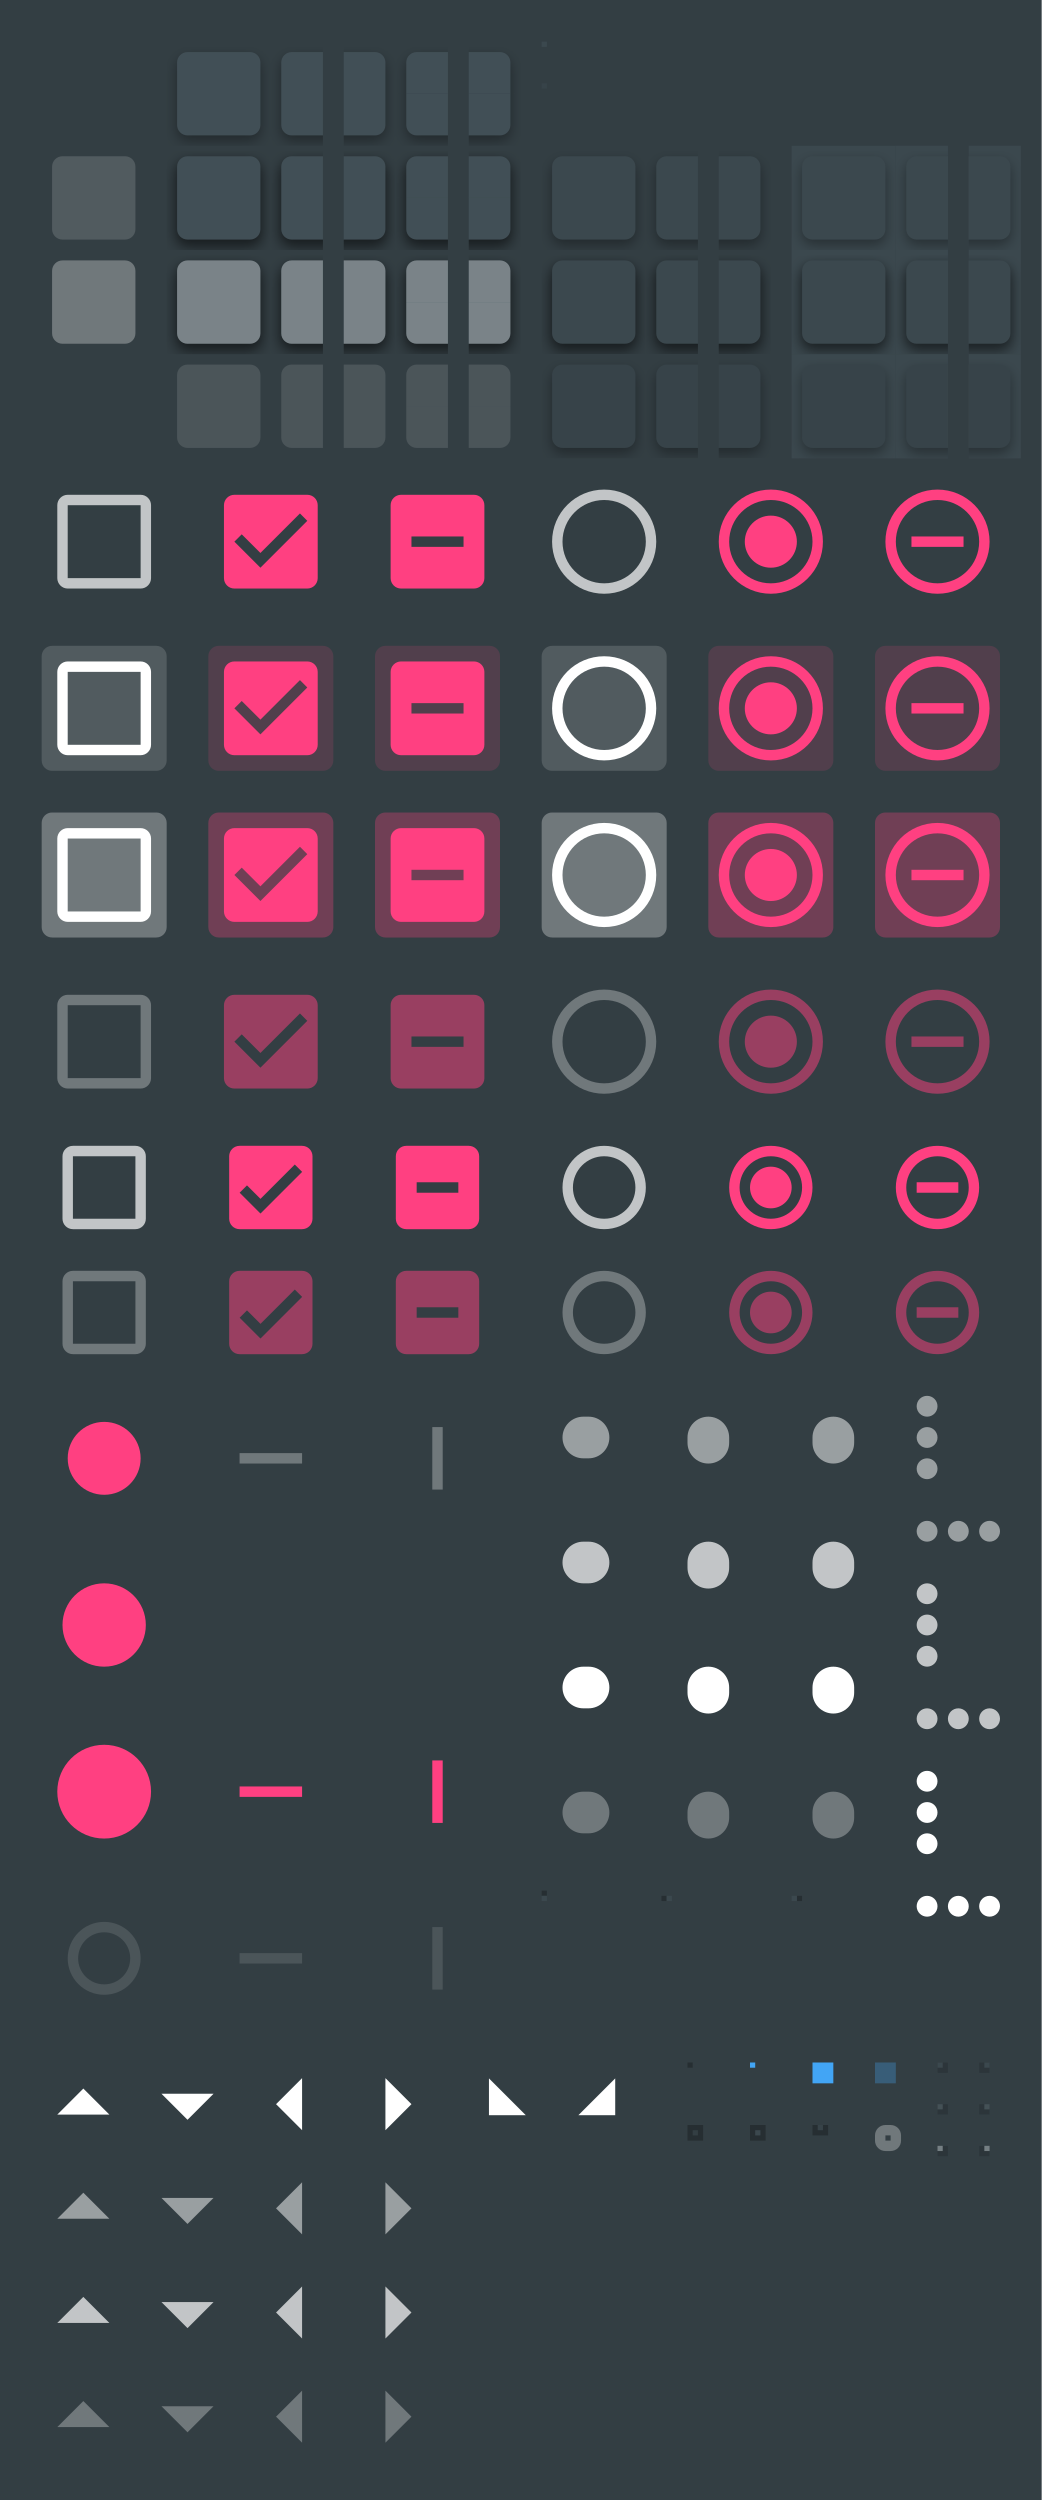
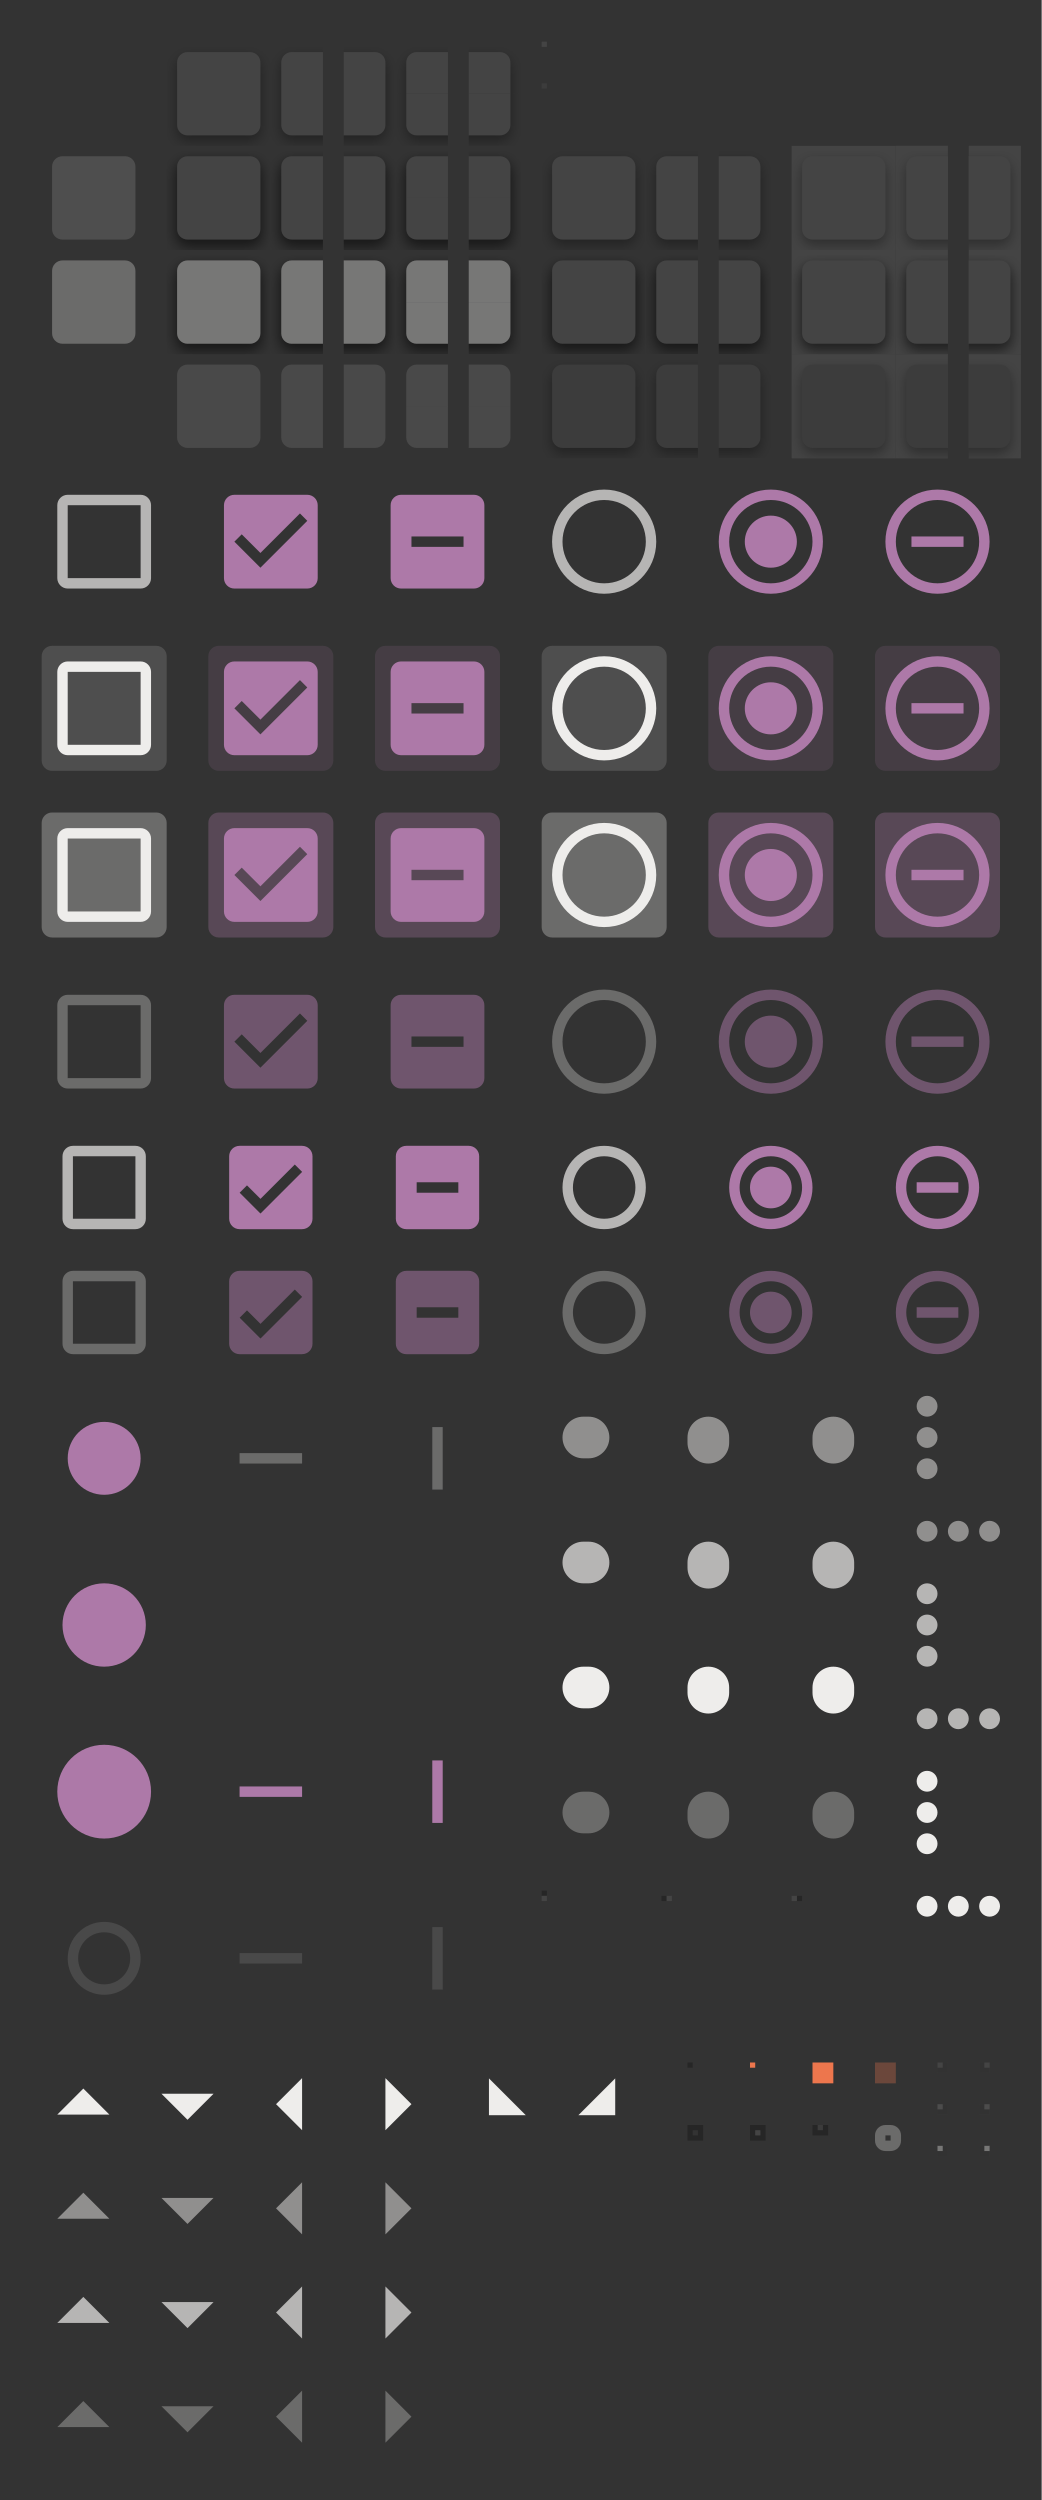
<svg xmlns="http://www.w3.org/2000/svg" xmlns:xlink="http://www.w3.org/1999/xlink" width="200" height="480" viewBox="0 0 200 480">
  <rect width="200" height="480" fill="url(#color-bg)" />
  <defs>
    <linearGradient id="color-fg">
-       <stop stop-color="#FFFFFF" />
+       <stop stop-color="#EEEDEB" />
    </linearGradient>
    <linearGradient id="color-fg-disabled">
-       <stop stop-color="#FFFFFF" stop-opacity="0.5" />
+       <stop stop-color="#EEEDEB" stop-opacity="0.5" />
    </linearGradient>
    <linearGradient id="color-fg-secondary">
-       <stop stop-color="#FFFFFF" stop-opacity="0.7" />
+       <stop stop-color="#EEEDEB" stop-opacity="0.7" />
    </linearGradient>
    <linearGradient id="color-fg-secondary-disabled">
-       <stop stop-color="#FFFFFF" stop-opacity="0.3" />
+       <stop stop-color="#EEEDEB" stop-opacity="0.3" />
    </linearGradient>
    <linearGradient id="color-divider">
-       <stop stop-color="#FFFFFF" stop-opacity="0.12" />
+       <stop stop-color="#EEEDEB" stop-opacity="0.12" />
    </linearGradient>
    <linearGradient id="color-primary">
-       <stop stop-color="#42A5F5" />
+       <stop stop-color="#ED764D" />
    </linearGradient>
    <linearGradient id="color-accent">
-       <stop stop-color="#FF4081" />
+       <stop stop-color="#AD79A8" />
    </linearGradient>
    <linearGradient id="color-accent-insensitive">
-       <stop stop-color="#FF4081" stop-opacity="0.5" />
+       <stop stop-color="#AD79A8" stop-opacity="0.5" />
    </linearGradient>
    <linearGradient id="color-bg">
-       <stop stop-color="#333e43" />
+       <stop stop-color="#333333" />
    </linearGradient>
    <linearGradient id="color-bg-lighter">
-       <stop stop-color="#414f56" />
+       <stop stop-color="#444444" />
    </linearGradient>
    <linearGradient id="color-base">
-       <stop stop-color="#3b484e" />
+       <stop stop-color="#444444" />
    </linearGradient>
    <linearGradient id="color-base-alt">
-       <stop stop-color="#374349" />
+       <stop stop-color="#3c3c3c" />
    </linearGradient>
    <linearGradient id="color-border">
      <stop stop-color="#000000" stop-opacity="0.26" />
    </linearGradient>
    <filter id="1" color-interpolation-filters="sRGB" x="0" y="0" width="1" height="1">
      <feFlood flood-color="#000000" flood-opacity="0.12" result="flood" />
      <feComposite operator="in" in="flood" in2="SourceGraphic" result="composite1" />
      <feGaussianBlur stdDeviation="1.5" in="composite1" result="blur" />
      <feOffset dx="0" dy="1" result="offset" />
      <feComposite in="SourceGraphic" in2="offset" result="fbSourceGraphic" />
      <feFlood flood-color="#000000" flood-opacity="0.24" result="flood" />
      <feComposite operator="in" in="flood" in2="fbSourceGraphic" result="composite1" />
      <feGaussianBlur stdDeviation="1" in="composite1" result="blur" />
      <feOffset dx="0" dy="1" result="offset" />
      <feComposite in="fbSourceGraphic" in2="offset" result="composite2" />
    </filter>
    <rect id="1x1" width="1" height="1" />
    <rect id="2x2" width="2" height="2" />
    <rect id="4x4" width="4" height="4" />
    <rect id="16x16" width="16" height="16" opacity="0" />
    <rect id="17x17" width="17" height="17" opacity="0" />
    <rect id="24x24" width="24" height="24" opacity="0" />
    <clipPath id="left">
      <rect width="10" height="20" />
    </clipPath>
    <clipPath id="right">
      <rect width="10" height="20" x="10" />
    </clipPath>
    <clipPath id="left-top">
      <rect width="10" height="10" />
    </clipPath>
    <clipPath id="left-bottom">
      <rect width="10" height="10" y="10" />
    </clipPath>
    <clipPath id="right-top">
      <rect width="10" height="10" x="10" />
    </clipPath>
    <clipPath id="right-bottom">
      <rect width="10" height="10" x="10" y="10" />
    </clipPath>
    <g id="base-box">
      <rect width="20" height="20" opacity="0" />
      <rect x="2" y="2" width="16" height="16" rx="2" ry="2" />
    </g>
    <use xlink:href="#base-box" id="base-flat-button" fill="url(#color-fg)" opacity="0" />
    <use xlink:href="#base-box" id="base-flat-button-hover" fill="url(#color-fg)" opacity="0.15" />
    <use xlink:href="#base-box" id="base-flat-button-active" fill="url(#color-fg)" opacity="0.3" />
    <use xlink:href="#base-box" id="base-flat-button-insensitive" fill="url(#color-fg)" opacity="0" />
    <use xlink:href="#base-box" id="base-button" fill="url(#color-bg-lighter)" filter="url(#1)" />
    <use xlink:href="#base-button" id="base-button-hover" filter="url(#1)" />
    <g id="base-button-active">
      <use xlink:href="#base-button-hover" />
      <use xlink:href="#base-flat-button-active" />
    </g>
    <use xlink:href="#base-box" id="base-button-insensitive" fill="url(#color-divider)" />
    <use xlink:href="#1x1" id="base-entry-background" fill="url(#color-base)" />
    <use xlink:href="#1x1" id="base-entry-background-insensitive" fill="url(#color-base-alt)" />
    <use xlink:href="#base-box" id="base-entry-box" fill="url(#color-base)" filter="url(#1)" />
    <use xlink:href="#base-entry-box" id="base-entry-box-active" filter="url(#1)" />
    <use xlink:href="#base-box" id="base-entry-box-insensitive" fill="url(#color-base-alt)" filter="url(#1)" />
    <rect id="background-fill" width="20" height="20" />
    <g id="base-entry">
      <use xlink:href="#background-fill" />
      <use xlink:href="#base-entry-box" />
    </g>
    <g id="base-entry-active">
      <use xlink:href="#background-fill" />
      <use xlink:href="#base-entry-box-active" />
    </g>
    <g id="base-entry-insensitive">
      <use xlink:href="#background-fill" />
      <use xlink:href="#base-entry-box-insensitive" />
    </g>
    <use clip-path="url(#left)" xlink:href="#base-button" id="base-combo-rtl-button" />
    <use clip-path="url(#left)" xlink:href="#base-button-hover" id="base-combo-rtl-button-hover" />
    <use clip-path="url(#left)" xlink:href="#base-button-active" id="base-combo-rtl-button-active" />
    <use clip-path="url(#left)" xlink:href="#base-button-insensitive" id="base-combo-rtl-button-insensitive" />
    <use clip-path="url(#right)" xlink:href="#base-button" id="base-combo-ltr-button" />
    <use clip-path="url(#right)" xlink:href="#base-button-hover" id="base-combo-ltr-button-hover" />
    <use clip-path="url(#right)" xlink:href="#base-button-active" id="base-combo-ltr-button-active" />
    <use clip-path="url(#right)" xlink:href="#base-button-insensitive" id="base-combo-ltr-button-insensitive" />
    <use clip-path="url(#left-top)" xlink:href="#base-button" id="base-spin-rtl-up" />
    <use clip-path="url(#left-top)" xlink:href="#base-button-hover" id="base-spin-rtl-up-hover" />
    <use clip-path="url(#left-top)" xlink:href="#base-button-active" id="base-spin-rtl-up-active" />
    <use clip-path="url(#left-top)" xlink:href="#base-button-insensitive" id="base-spin-rtl-up-insensitive" />
    <use clip-path="url(#left-bottom)" xlink:href="#base-button" id="base-spin-rtl-down" />
    <use clip-path="url(#left-bottom)" xlink:href="#base-button-hover" id="base-spin-rtl-down-hover" />
    <use clip-path="url(#left-bottom)" xlink:href="#base-button-active" id="base-spin-rtl-down-active" />
    <use clip-path="url(#left-bottom)" xlink:href="#base-button-insensitive" id="base-spin-rtl-down-insensitive" />
    <use clip-path="url(#right-top)" xlink:href="#base-button" id="base-spin-ltr-up" />
    <use clip-path="url(#right-top)" xlink:href="#base-button-hover" id="base-spin-ltr-up-hover" />
    <use clip-path="url(#right-top)" xlink:href="#base-button-active" id="base-spin-ltr-up-active" />
    <use clip-path="url(#right-top)" xlink:href="#base-button-insensitive" id="base-spin-ltr-up-insensitive" />
    <use clip-path="url(#right-bottom)" xlink:href="#base-button" id="base-spin-ltr-down" />
    <use clip-path="url(#right-bottom)" xlink:href="#base-button-hover" id="base-spin-ltr-down-hover" />
    <use clip-path="url(#right-bottom)" xlink:href="#base-button-active" id="base-spin-ltr-down-active" />
    <use clip-path="url(#right-bottom)" xlink:href="#base-button-insensitive" id="base-spin-ltr-down-insensitive" />
    <use clip-path="url(#left)" xlink:href="#base-entry" id="base-combo-ltr-entry" />
    <use clip-path="url(#left)" xlink:href="#base-entry-active" id="base-combo-ltr-entry-active" />
    <use clip-path="url(#left)" xlink:href="#base-entry-insensitive" id="base-combo-ltr-entry-insensitive" />
    <use clip-path="url(#right)" xlink:href="#base-entry" id="base-combo-rtl-entry" />
    <use clip-path="url(#right)" xlink:href="#base-entry-active" id="base-combo-rtl-entry-active" />
    <use clip-path="url(#right)" xlink:href="#base-entry-insensitive" id="base-combo-rtl-entry-insensitive" />
    <path id="checkbox-unchecked-path" d="M19 5v14H5V5h14m0-2H5c-1.1 0-2 .9-2 2v14c0 1.1.9 2 2 2h14c1.1 0 2-.9 2-2V5c0-1.1-.9-2-2-2z" />
    <path id="checkbox-checked-path" d="M19 3H5c-1.11 0-2 .9-2 2v14c0 1.1.89 2 2 2h14c1.11 0 2-.9 2-2V5c0-1.1-.89-2-2-2zm-9 14l-5-5 1.41-1.41L10 14.17l7.59-7.59L19 8l-9 9z" />
    <path id="checkbox-mixed-path" d="M19 3H5c-1.1 0-2 .9-2 2v14c0 1.1.9 2 2 2h14c1.1 0 2-.9 2-2V5c0-1.1-.9-2-2-2zm-2 10H7v-2h10v2z" />
    <path id="radio-unchecked-path" d="M12 2C6.48 2 2 6.48 2 12s4.48 10 10 10 10-4.48 10-10S17.52 2 12 2zm0 18c-4.42 0-8-3.58-8-8s3.58-8 8-8 8 3.58 8 8-3.58 8-8 8z" />
    <path id="radio-checked-path" d="M12 7c-2.76 0-5 2.24-5 5s2.24 5 5 5 5-2.24 5-5-2.24-5-5-5zm0-5C6.48 2 2 6.48 2 12s4.48 10 10 10 10-4.48 10-10S17.52 2 12 2zm0 18c-4.42 0-8-3.58-8-8s3.58-8 8-8 8 3.58 8 8-3.58 8-8 8z" />
    <path id="radio-mixed-path" d="m12 2c-5.52 0-10 4.48-10 10s4.48 10 10 10 10-4.48 10-10-4.48-10-10-10zm0 2c4.42 0 8 3.58 8 8s-3.58 8-8 8-8-3.58-8-8 3.58-8 8-8zm-5 7v2h10v-2h-10z" />
    <path id="menu-checkbox-unchecked-path" d="m2 0a2 2 0 0 0 -2 2v12a2 2 0 0 0 2 2h12a2 2 0 0 0 2 -2v-12a2 2 0 0 0 -2 -2h-12zm0 2h12v12h-12v-12z" />
    <path id="menu-checkbox-checked-path" d="m2 0a2 2 0 0 0 -2 2v12a2 2 0 0 0 2 2h12a2 2 0 0 0 2 -2v-12a2 2 0 0 0 -2 -2h-12zm10.6 3.59l1.41 1.41-8 8-4-4 1.41-1.41 2.59 2.59 6.59-6.59z" />
    <path id="menu-checkbox-mixed-path" d="m2 0a2 2 0 0 0 -2 2v12a2 2 0 0 0 2 2h12a2 2 0 0 0 2 -2v-12a2 2 0 0 0 -2 -2h-12zm2 7h8v2h-8v-2z" />
    <path id="menu-radio-unchecked-path" d="m8 0a8 8 0 0 0 -8 8 8 8 0 0 0 8 8 8 8 0 0 0 8 -8 8 8 0 0 0 -8 -8zm0 2a6 6 0 0 1 6 6 6 6 0 0 1 -6 6 6 6 0 0 1 -6 -6 6 6 0 0 1 6 -6z" />
    <path id="menu-radio-checked-path" d="m8 0a8 8 0 0 0 -8 8 8 8 0 0 0 8 8 8 8 0 0 0 8 -8 8 8 0 0 0 -8 -8zm0 2a6 6 0 0 1 6 6 6 6 0 0 1 -6 6 6 6 0 0 1 -6 -6 6 6 0 0 1 6 -6zm0 2a4 4 0 0 0 -4 4 4 4 0 0 0 4 4 4 4 0 0 0 4 -4 4 4 0 0 0 -4 -4z" />
    <path id="menu-radio-mixed-path" d="m8 0a8 8 0 0 0 -8 8 8 8 0 0 0 8 8 8 8 0 0 0 8 -8 8 8 0 0 0 -8 -8zm0 2a6 6 0 0 1 6 6 6 6 0 0 1 -6 6 6 6 0 0 1 -6 -6 6 6 0 0 1 6 -6zm-4 5v2h8v-2h-8z" />
    <rect id="button-fill" width="24" height="24" rx="2" ry="2" />
    <g id="base-checkbox-unchecked">
      <use xlink:href="#button-fill" opacity="0" />
      <use xlink:href="#checkbox-unchecked-path" />
    </g>
    <g id="base-checkbox-unchecked-hover">
      <use xlink:href="#button-fill" opacity="0.15" />
      <use xlink:href="#checkbox-unchecked-path" />
    </g>
    <g id="base-checkbox-unchecked-active">
      <use xlink:href="#button-fill" opacity="0.3" />
      <use xlink:href="#checkbox-unchecked-path" />
    </g>
    <g id="base-checkbox-checked">
      <use xlink:href="#button-fill" opacity="0" />
      <use xlink:href="#checkbox-checked-path" />
    </g>
    <g id="base-checkbox-checked-hover">
      <use xlink:href="#button-fill" opacity="0.15" />
      <use xlink:href="#checkbox-checked-path" />
    </g>
    <g id="base-checkbox-checked-active">
      <use xlink:href="#button-fill" opacity="0.3" />
      <use xlink:href="#checkbox-checked-path" />
    </g>
    <g id="base-checkbox-mixed">
      <use xlink:href="#button-fill" opacity="0" />
      <use xlink:href="#checkbox-mixed-path" />
    </g>
    <g id="base-checkbox-mixed-hover">
      <use xlink:href="#button-fill" opacity="0.15" />
      <use xlink:href="#checkbox-mixed-path" />
    </g>
    <g id="base-checkbox-mixed-active">
      <use xlink:href="#button-fill" opacity="0.3" />
      <use xlink:href="#checkbox-mixed-path" />
    </g>
    <g id="base-radio-unchecked">
      <use xlink:href="#button-fill" opacity="0" />
      <use xlink:href="#radio-unchecked-path" />
    </g>
    <g id="base-radio-unchecked-hover">
      <use xlink:href="#button-fill" opacity="0.15" />
      <use xlink:href="#radio-unchecked-path" />
    </g>
    <g id="base-radio-unchecked-active">
      <use xlink:href="#button-fill" opacity="0.3" />
      <use xlink:href="#radio-unchecked-path" />
    </g>
    <g id="base-radio-checked">
      <use xlink:href="#button-fill" opacity="0" />
      <use xlink:href="#radio-checked-path" />
    </g>
    <g id="base-radio-checked-hover">
      <use xlink:href="#button-fill" opacity="0.15" />
      <use xlink:href="#radio-checked-path" />
    </g>
    <g id="base-radio-checked-active">
      <use xlink:href="#button-fill" opacity="0.3" />
      <use xlink:href="#radio-checked-path" />
    </g>
    <g id="base-radio-mixed">
      <use xlink:href="#button-fill" opacity="0" />
      <use xlink:href="#radio-mixed-path" />
    </g>
    <g id="base-radio-mixed-hover">
      <use xlink:href="#button-fill" opacity="0.15" />
      <use xlink:href="#radio-mixed-path" />
    </g>
    <g id="base-radio-mixed-active">
      <use xlink:href="#button-fill" opacity="0.3" />
      <use xlink:href="#radio-mixed-path" />
    </g>
    <g id="base-menu-checkbox-unchecked">
      <use xlink:href="#16x16" />
      <use xlink:href="#menu-checkbox-unchecked-path" />
    </g>
    <g id="base-menu-checkbox-checked">
      <use xlink:href="#16x16" />
      <use xlink:href="#menu-checkbox-checked-path" />
    </g>
    <g id="base-menu-checkbox-mixed">
      <use xlink:href="#16x16" />
      <use xlink:href="#menu-checkbox-mixed-path" />
    </g>
    <g id="base-menu-radio-unchecked">
      <use xlink:href="#16x16" />
      <use xlink:href="#menu-radio-unchecked-path" />
    </g>
    <g id="base-menu-radio-checked">
      <use xlink:href="#16x16" />
      <use xlink:href="#menu-radio-checked-path" />
    </g>
    <g id="base-menu-radio-mixed">
      <use xlink:href="#16x16" />
      <use xlink:href="#menu-radio-mixed-path" />
    </g>
    <g id="base-scale-slider">
      <use xlink:href="#24x24" />
      <circle cx="12" cy="12" r="7" fill="url(#color-accent)" />
    </g>
    <g id="base-scale-slider-hover">
      <use xlink:href="#24x24" />
      <circle cx="12" cy="12" r="8" fill="url(#color-accent)" />
    </g>
    <g id="base-scale-slider-active">
      <use xlink:href="#24x24" />
      <circle cx="12" cy="12" r="9" fill="url(#color-accent)" />
    </g>
    <g id="base-scale-slider-insensitive">
      <use xlink:href="#24x24" />
      <circle cx="12" cy="12" r="7" fill="url(#color-bg)" />
      <circle cx="12" cy="12" r="6" fill="none" stroke="url(#color-divider)" stroke-width="2" />
    </g>
    <g id="base-scale-horz-trough">
      <use xlink:href="#24x24" />
      <rect width="12" height="2" x="6" y="11" />
    </g>
    <g id="base-scale-vert-trough">
      <use xlink:href="#24x24" />
      <rect width="2" height="12" x="11" y="6" />
    </g>
    <g id="base-scrollbar-horz-slider">
      <use xlink:href="#17x17" y="-1" />
      <rect width="9" height="8" x="4" y="4" ry="4" />
    </g>
    <g id="base-scrollbar-horz-trough">
      <use xlink:href="#base-border" y="-1" />
      <use xlink:href="#base-entry-background" />
    </g>
    <use xlink:href="#base-scrollbar-horz-slider" id="base-scrollbar-vert-ltr-slider" transform="rotate(-90 8.5 8.5)" />
    <use xlink:href="#base-scrollbar-horz-trough" id="base-scrollbar-vert-ltr-trough" transform="rotate(-90 0.5 0.5)" />
    <use xlink:href="#base-scrollbar-horz-slider" id="base-scrollbar-vert-rtl-slider" transform="rotate(90 8 8)" />
    <use xlink:href="#base-scrollbar-horz-trough" id="base-scrollbar-vert-rtl-trough" transform="rotate(90 0.5 0.5)" />
    <g id="base-handle-horz">
      <circle cx="2" cy="2" r="2" />
      <circle cx="8" cy="2" r="2" />
      <circle cx="14" cy="2" r="2" />
    </g>
    <use xlink:href="#base-handle-horz" id="base-handle-vert" transform="rotate(90 2 2)" />
    <path id="pan-path" d="M 13,6 8,11 3,6 Z" />
    <g id="base-pan-down">
      <use xlink:href="#16x16" />
      <use xlink:href="#pan-path" />
    </g>
    <g id="base-pan-up">
      <use xlink:href="#16x16" />
      <use xlink:href="#pan-path" transform="rotate(180 8 8)" />
    </g>
    <g id="base-pan-left">
      <use xlink:href="#16x16" />
      <use xlink:href="#pan-path" transform="rotate(90 8 8)" />
    </g>
    <g id="base-pan-right">
      <use xlink:href="#16x16" />
      <use xlink:href="#pan-path" transform="rotate(-90 8 8)" />
    </g>
    <g id="base-pan-left-semi">
      <use xlink:href="#16x16" />
      <use xlink:href="#pan-path" transform="rotate(45 8 8)" />
    </g>
    <g id="base-pan-right-semi">
      <use xlink:href="#16x16" />
      <use xlink:href="#pan-path" transform="rotate(-45 8 8)" />
    </g>
    <use xlink:href="#1x1" id="base-border" fill="url(#color-border)" />
    <use xlink:href="#1x1" id="base-tab" fill="url(#color-primary)" />
    <use xlink:href="#4x4" id="base-progressbar-progress" fill="url(#color-primary)" />
    <g id="base-progressbar-trough">
      <use xlink:href="#4x4" fill="url(#color-bg)" />
      <use xlink:href="#base-progressbar-progress" opacity="0.3" />
    </g>
    <rect id="base-frame" x="0.5" y="0.5" width="2" height="2" fill="none" stroke="url(#color-border)" stroke-width="1" />
    <g id="base-frame-notebook">
      <rect width="3" height="3" fill="url(#color-border)" />
      <use xlink:href="#1x1" x="1" y="1" fill="url(#color-base)" />
    </g>
    <g id="base-frame-inline">
      <rect width="3" height="2" fill="url(#color-border)" />
      <use xlink:href="#1x1" x="1" fill="url(#color-base-alt)" />
    </g>
    <rect id="base-focus" x="1" y="1" width="3" height="3" rx="1" ry="1" fill="none" stroke="url(#color-fg)" stroke-width="2" opacity="0.3" />
    <g id="base-treeview-ltr-button">
      <use xlink:href="#2x2" fill="url(#color-base)" />
      <use xlink:href="#2x2" fill="url(#color-border)" />
      <use xlink:href="#1x1" fill="url(#color-base)" />
    </g>
    <g id="base-treeview-ltr-button-hover">
      <use xlink:href="#base-treeview-ltr-button" />
      <use xlink:href="#1x1" fill="url(#color-fg)" opacity="0.05" />
    </g>
    <g id="base-treeview-ltr-button-active">
      <use xlink:href="#base-treeview-ltr-button" />
      <use xlink:href="#1x1" fill="url(#color-fg)" opacity="0.3" />
    </g>
    <use xlink:href="#base-treeview-ltr-button" id="base-treeview-rtl-button" transform="scale(-1 1)" />
    <use xlink:href="#base-treeview-ltr-button-hover" id="base-treeview-rtl-button-hover" transform="scale(-1 1)" />
    <use xlink:href="#base-treeview-ltr-button-active" id="base-treeview-rtl-button-active" transform="scale(-1 1)" />
  </defs>
  <use x="8" y="8" xlink:href="#base-flat-button" id="flat-button" />
  <use x="8" y="28" xlink:href="#base-flat-button-hover" id="flat-button-hover" />
  <use x="8" y="48" xlink:href="#base-flat-button-active" id="flat-button-active" />
  <use x="8" y="68" xlink:href="#base-flat-button-insensitive" id="flat-button-insensitive" />
  <use x="32" y="8" xlink:href="#base-button" id="button" />
  <use x="32" y="28" xlink:href="#base-button-hover" id="button-hover" />
  <use x="32" y="48" xlink:href="#base-button-active" id="button-active" />
  <use x="32" y="68" xlink:href="#base-button-insensitive" id="button-insensitive" />
  <use x="52" y="8" xlink:href="#base-combo-rtl-button" id="combo-rtl-button" />
  <use x="52" y="28" xlink:href="#base-combo-rtl-button-hover" id="combo-rtl-button-hover" />
  <use x="52" y="48" xlink:href="#base-combo-rtl-button-active" id="combo-rtl-button-active" />
  <use x="52" y="68" xlink:href="#base-combo-rtl-button-insensitive" id="combo-rtl-button-insensitive" />
  <use x="56" y="8" xlink:href="#base-combo-ltr-button" id="combo-ltr-button" />
  <use x="56" y="28" xlink:href="#base-combo-ltr-button-hover" id="combo-ltr-button-hover" />
  <use x="56" y="48" xlink:href="#base-combo-ltr-button-active" id="combo-ltr-button-active" />
  <use x="56" y="68" xlink:href="#base-combo-ltr-button-insensitive" id="combo-ltr-button-insensitive" />
  <use x="76" y="8" xlink:href="#base-spin-rtl-up" id="spin-rtl-up" />
  <use x="76" y="28" xlink:href="#base-spin-rtl-up-hover" id="spin-rtl-up-hover" />
  <use x="76" y="48" xlink:href="#base-spin-rtl-up-active" id="spin-rtl-up-active" />
  <use x="76" y="68" xlink:href="#base-spin-rtl-up-insensitive" id="spin-rtl-up-insensitive" />
  <use x="76" y="8" xlink:href="#base-spin-rtl-down" id="spin-rtl-down" />
  <use x="76" y="28" xlink:href="#base-spin-rtl-down-hover" id="spin-rtl-down-hover" />
  <use x="76" y="48" xlink:href="#base-spin-rtl-down-active" id="spin-rtl-down-active" />
  <use x="76" y="68" xlink:href="#base-spin-rtl-down-insensitive" id="spin-rtl-down-insensitive" />
  <use x="80" y="8" xlink:href="#base-spin-ltr-up" id="spin-ltr-up" />
  <use x="80" y="28" xlink:href="#base-spin-ltr-up-hover" id="spin-ltr-up-hover" />
  <use x="80" y="48" xlink:href="#base-spin-ltr-up-active" id="spin-ltr-up-active" />
  <use x="80" y="68" xlink:href="#base-spin-ltr-up-insensitive" id="spin-ltr-up-insensitive" />
  <use x="80" y="8" xlink:href="#base-spin-ltr-down" id="spin-ltr-down" />
  <use x="80" y="28" xlink:href="#base-spin-ltr-down-hover" id="spin-ltr-down-hover" />
  <use x="80" y="48" xlink:href="#base-spin-ltr-down-active" id="spin-ltr-down-active" />
  <use x="80" y="68" xlink:href="#base-spin-ltr-down-insensitive" id="spin-ltr-down-insensitive" />
  <use x="104" y="8" xlink:href="#base-entry-background" id="entry-background" />
  <use x="104" y="16" xlink:href="#base-entry-background-insensitive" id="entry-background-insensitive" />
  <use x="104" y="28" xlink:href="#base-entry" fill="url(#color-bg)" id="entry" />
  <use x="104" y="48" xlink:href="#base-entry-active" fill="url(#color-bg)" id="entry-active" />
  <use x="104" y="68" xlink:href="#base-entry-insensitive" fill="url(#color-bg)" id="entry-insensitive" />
  <use x="124" y="28" xlink:href="#base-combo-ltr-entry" fill="url(#color-bg)" id="combo-ltr-entry" />
  <use x="124" y="48" xlink:href="#base-combo-ltr-entry-active" fill="url(#color-bg)" id="combo-ltr-entry-active" />
  <use x="124" y="68" xlink:href="#base-combo-ltr-entry-insensitive" fill="url(#color-bg)" id="combo-ltr-entry-insensitive" />
  <use x="128" y="28" xlink:href="#base-combo-rtl-entry" fill="url(#color-bg)" id="combo-rtl-entry" />
  <use x="128" y="48" xlink:href="#base-combo-rtl-entry-active" fill="url(#color-bg)" id="combo-rtl-entry-active" />
  <use x="128" y="68" xlink:href="#base-combo-rtl-entry-insensitive" fill="url(#color-bg)" id="combo-rtl-entry-insensitive" />
  <use x="152" y="28" xlink:href="#base-entry" fill="url(#color-base)" id="notebook-entry" />
  <use x="152" y="48" xlink:href="#base-entry-active" fill="url(#color-base)" id="notebook-entry-active" />
  <use x="152" y="68" xlink:href="#base-entry-insensitive" fill="url(#color-base)" id="notebook-entry-insensitive" />
  <use x="172" y="28" xlink:href="#base-combo-ltr-entry" fill="url(#color-base)" id="notebook-combo-ltr-entry" />
  <use x="172" y="48" xlink:href="#base-combo-ltr-entry-active" fill="url(#color-base)" id="notebook-combo-ltr-entry-active" />
  <use x="172" y="68" xlink:href="#base-combo-ltr-entry-insensitive" fill="url(#color-base)" id="notebook-combo-ltr-entry-insensitive" />
  <use x="176" y="28" xlink:href="#base-combo-rtl-entry" fill="url(#color-base)" id="notebook-combo-rtl-entry" />
  <use x="176" y="48" xlink:href="#base-combo-rtl-entry-active" fill="url(#color-base)" id="notebook-combo-rtl-entry-active" />
  <use x="176" y="68" xlink:href="#base-combo-rtl-entry-insensitive" fill="url(#color-base)" id="notebook-combo-rtl-entry-insensitive" />
  <use x="8" y="92" xlink:href="#base-checkbox-unchecked" fill="url(#color-fg-secondary)" id="checkbox-unchecked" />
  <use x="8" y="124" xlink:href="#base-checkbox-unchecked-hover" fill="url(#color-fg)" id="checkbox-unchecked-hover" />
  <use x="8" y="156" xlink:href="#base-checkbox-unchecked-active" fill="url(#color-fg)" id="checkbox-unchecked-active" />
  <use x="8" y="188" xlink:href="#base-checkbox-unchecked" fill="url(#color-fg-secondary-disabled)" id="checkbox-unchecked-insensitive" />
  <use x="40" y="92" xlink:href="#base-checkbox-checked" fill="url(#color-accent)" id="checkbox-checked" />
  <use x="40" y="124" xlink:href="#base-checkbox-checked-hover" fill="url(#color-accent)" id="checkbox-checked-hover" />
  <use x="40" y="156" xlink:href="#base-checkbox-checked-active" fill="url(#color-accent)" id="checkbox-checked-active" />
  <use x="40" y="188" xlink:href="#base-checkbox-checked" fill="url(#color-accent-insensitive)" id="checkbox-checked-insensitive" />
  <use x="72" y="92" xlink:href="#base-checkbox-mixed" fill="url(#color-accent)" id="checkbox-mixed" />
  <use x="72" y="124" xlink:href="#base-checkbox-mixed-hover" fill="url(#color-accent)" id="checkbox-mixed-hover" />
  <use x="72" y="156" xlink:href="#base-checkbox-mixed-active" fill="url(#color-accent)" id="checkbox-mixed-active" />
  <use x="72" y="188" xlink:href="#base-checkbox-mixed" fill="url(#color-accent-insensitive)" id="checkbox-mixed-insensitive" />
  <use x="104" y="92" xlink:href="#base-radio-unchecked" fill="url(#color-fg-secondary)" id="radio-unchecked" />
  <use x="104" y="124" xlink:href="#base-radio-unchecked-hover" fill="url(#color-fg)" id="radio-unchecked-hover" />
  <use x="104" y="156" xlink:href="#base-radio-unchecked-active" fill="url(#color-fg)" id="radio-unchecked-active" />
  <use x="104" y="188" xlink:href="#base-radio-unchecked" fill="url(#color-fg-secondary-disabled)" id="radio-unchecked-insensitive" />
  <use x="136" y="92" xlink:href="#base-radio-checked" fill="url(#color-accent)" id="radio-checked" />
  <use x="136" y="124" xlink:href="#base-radio-checked-hover" fill="url(#color-accent)" id="radio-checked-hover" />
  <use x="136" y="156" xlink:href="#base-radio-checked-active" fill="url(#color-accent)" id="radio-checked-active" />
  <use x="136" y="188" xlink:href="#base-radio-checked" fill="url(#color-accent-insensitive)" id="radio-checked-insensitive" />
  <use x="168" y="92" xlink:href="#base-radio-mixed" fill="url(#color-accent)" id="radio-mixed" />
  <use x="168" y="124" xlink:href="#base-radio-mixed-hover" fill="url(#color-accent)" id="radio-mixed-hover" />
  <use x="168" y="156" xlink:href="#base-radio-mixed-active" fill="url(#color-accent)" id="radio-mixed-active" />
  <use x="168" y="188" xlink:href="#base-radio-mixed" fill="url(#color-accent-insensitive)" id="radio-mixed-insensitive" />
  <use x="12" y="220" xlink:href="#base-menu-checkbox-unchecked" fill="url(#color-fg-secondary)" id="menu-checkbox-unchecked" />
  <use x="12" y="244" xlink:href="#base-menu-checkbox-unchecked" fill="url(#color-fg-secondary-disabled)" id="menu-checkbox-unchecked-insensitive" />
  <use x="44" y="220" xlink:href="#base-menu-checkbox-checked" fill="url(#color-accent)" id="menu-checkbox-checked" />
  <use x="44" y="244" xlink:href="#base-menu-checkbox-checked" fill="url(#color-accent-insensitive)" id="menu-checkbox-checked-insensitive" />
  <use x="76" y="220" xlink:href="#base-menu-checkbox-mixed" fill="url(#color-accent)" id="menu-checkbox-mixed" />
  <use x="76" y="244" xlink:href="#base-menu-checkbox-mixed" fill="url(#color-accent-insensitive)" id="menu-checkbox-mixed-insensitive" />
  <use x="108" y="220" xlink:href="#base-menu-radio-unchecked" fill="url(#color-fg-secondary)" id="menu-radio-unchecked" />
  <use x="108" y="244" xlink:href="#base-menu-radio-unchecked" fill="url(#color-fg-secondary-disabled)" id="menu-radio-unchecked-insensitive" />
  <use x="140" y="220" xlink:href="#base-menu-radio-checked" fill="url(#color-accent)" id="menu-radio-checked" />
  <use x="140" y="244" xlink:href="#base-menu-radio-checked" fill="url(#color-accent-insensitive)" id="menu-radio-checked-insensitive" />
  <use x="172" y="220" xlink:href="#base-menu-radio-mixed" fill="url(#color-accent)" id="menu-radio-mixed" />
  <use x="172" y="244" xlink:href="#base-menu-radio-mixed" fill="url(#color-accent-insensitive)" id="menu-radio-mixed-insensitive" />
  <use x="8" y="268" xlink:href="#base-scale-slider" id="scale-slider" />
  <use x="8" y="300" xlink:href="#base-scale-slider-hover" id="scale-slider-hover" />
  <use x="8" y="332" xlink:href="#base-scale-slider-active" id="scale-slider-active" />
  <use x="8" y="364" xlink:href="#base-scale-slider-insensitive" id="scale-slider-insensitive" />
  <use x="40" y="268" xlink:href="#base-scale-horz-trough" fill="url(#color-fg-secondary-disabled)" id="scale-horz-trough" />
  <use x="40" y="332" xlink:href="#base-scale-horz-trough" fill="url(#color-accent)" id="scale-horz-trough-active" />
  <use x="40" y="364" xlink:href="#base-scale-horz-trough" fill="url(#color-divider)" id="scale-horz-trough-insensitive" />
  <use x="72" y="268" xlink:href="#base-scale-vert-trough" fill="url(#color-fg-secondary-disabled)" id="scale-vert-trough" />
  <use x="72" y="332" xlink:href="#base-scale-vert-trough" fill="url(#color-accent)" id="scale-vert-trough-active" />
  <use x="72" y="364" xlink:href="#base-scale-vert-trough" fill="url(#color-divider)" id="scale-vert-trough-insensitive" />
  <use x="104" y="268" xlink:href="#base-scrollbar-horz-slider" fill="url(#color-fg-disabled)" id="scrollbar-horz-slider" />
  <use x="104" y="292" xlink:href="#base-scrollbar-horz-slider" fill="url(#color-fg-secondary)" id="scrollbar-horz-slider-hover" />
  <use x="104" y="316" xlink:href="#base-scrollbar-horz-slider" fill="url(#color-fg)" id="scrollbar-horz-slider-active" />
  <use x="104" y="340" xlink:href="#base-scrollbar-horz-slider" fill="url(#color-fg-secondary-disabled)" id="scrollbar-horz-slider-insensitive" />
  <use x="104" y="364" xlink:href="#base-scrollbar-horz-trough" id="scrollbar-horz-trough" />
  <use x="128" y="268" xlink:href="#base-scrollbar-vert-ltr-slider" fill="url(#color-fg-disabled)" id="scrollbar-vert-ltr-slider" />
  <use x="128" y="292" xlink:href="#base-scrollbar-vert-ltr-slider" fill="url(#color-fg-secondary)" id="scrollbar-vert-ltr-slider-hover" />
  <use x="128" y="316" xlink:href="#base-scrollbar-vert-ltr-slider" fill="url(#color-fg)" id="scrollbar-vert-ltr-slider-active" />
  <use x="128" y="340" xlink:href="#base-scrollbar-vert-ltr-slider" fill="url(#color-fg-secondary-disabled)" id="scrollbar-vert-ltr-slider-insensitive" />
  <use x="128" y="364" xlink:href="#base-scrollbar-vert-ltr-trough" id="scrollbar-vert-ltr-trough" />
  <use x="152" y="268" xlink:href="#base-scrollbar-vert-rtl-slider" fill="url(#color-fg-disabled)" id="scrollbar-vert-rtl-slider" />
  <use x="152" y="292" xlink:href="#base-scrollbar-vert-rtl-slider" fill="url(#color-fg-secondary)" id="scrollbar-vert-rtl-slider-hover" />
  <use x="152" y="316" xlink:href="#base-scrollbar-vert-rtl-slider" fill="url(#color-fg)" id="scrollbar-vert-rtl-slider-active" />
  <use x="152" y="340" xlink:href="#base-scrollbar-vert-rtl-slider" fill="url(#color-fg-secondary-disabled)" id="scrollbar-vert-rtl-slider-insensitive" />
  <use x="152" y="364" xlink:href="#base-scrollbar-vert-rtl-trough" id="scrollbar-vert-rtl-trough" />
  <use x="176" y="292" xlink:href="#base-handle-horz" fill="url(#color-fg-disabled)" id="handle-horz" />
  <use x="176" y="328" xlink:href="#base-handle-horz" fill="url(#color-fg-secondary)" id="handle-horz-hover" />
  <use x="176" y="364" xlink:href="#base-handle-horz" fill="url(#color-fg)" id="handle-horz-active" />
  <use x="176" y="268" xlink:href="#base-handle-vert" fill="url(#color-fg-disabled)" id="handle-vert" />
  <use x="176" y="304" xlink:href="#base-handle-vert" fill="url(#color-fg-secondary)" id="handle-vert-hover" />
  <use x="176" y="340" xlink:href="#base-handle-vert" fill="url(#color-fg)" id="handle-vert-active" />
  <use x="8" y="396" xlink:href="#base-pan-up" fill="url(#color-fg)" id="pan-up" />
  <use x="8" y="416" xlink:href="#base-pan-up" fill="url(#color-fg-disabled)" id="pan-up-insensitive" />
  <use x="8" y="436" xlink:href="#base-pan-up" fill="url(#color-fg-secondary)" id="pan-up-alt" />
  <use x="8" y="456" xlink:href="#base-pan-up" fill="url(#color-fg-secondary-disabled)" id="pan-up-alt-insensitive" />
  <use x="28" y="396" xlink:href="#base-pan-down" fill="url(#color-fg)" id="pan-down" />
  <use x="28" y="416" xlink:href="#base-pan-down" fill="url(#color-fg-disabled)" id="pan-down-insensitive" />
  <use x="28" y="436" xlink:href="#base-pan-down" fill="url(#color-fg-secondary)" id="pan-down-alt" />
  <use x="28" y="456" xlink:href="#base-pan-down" fill="url(#color-fg-secondary-disabled)" id="pan-down-alt-insensitive" />
  <use x="48" y="396" xlink:href="#base-pan-left" fill="url(#color-fg)" id="pan-left" />
  <use x="48" y="416" xlink:href="#base-pan-left" fill="url(#color-fg-disabled)" id="pan-left-insensitive" />
  <use x="48" y="436" xlink:href="#base-pan-left" fill="url(#color-fg-secondary)" id="pan-left-alt" />
  <use x="48" y="456" xlink:href="#base-pan-left" fill="url(#color-fg-secondary-disabled)" id="pan-left-alt-insensitive" />
  <use x="68" y="396" xlink:href="#base-pan-right" fill="url(#color-fg)" id="pan-right" />
  <use x="68" y="416" xlink:href="#base-pan-right" fill="url(#color-fg-disabled)" id="pan-right-insensitive" />
  <use x="68" y="436" xlink:href="#base-pan-right" fill="url(#color-fg-secondary)" id="pan-right-alt" />
  <use x="68" y="456" xlink:href="#base-pan-right" fill="url(#color-fg-secondary-disabled)" id="pan-right-alt-insensitive" />
  <use x="88" y="396" xlink:href="#base-pan-left-semi" fill="url(#color-fg)" id="pan-left-semi" />
  <use x="108" y="396" xlink:href="#base-pan-right-semi" fill="url(#color-fg)" id="pan-right-semi" />
  <use x="132" y="396" xlink:href="#base-border" id="border" />
  <use x="144" y="396" xlink:href="#base-tab" id="tab" />
  <use x="156" y="396" xlink:href="#base-progressbar-progress" id="progressbar-progress" />
  <use x="168" y="396" xlink:href="#base-progressbar-trough" id="progressbar-trough" />
  <use x="132" y="408" xlink:href="#base-frame" id="frame" />
  <use x="144" y="408" xlink:href="#base-frame-notebook" id="frame-notebook" />
  <use x="156" y="408" xlink:href="#base-frame-inline" id="frame-inline" />
  <use x="168" y="408" xlink:href="#base-focus" id="focus" />
  <use x="180" y="396" xlink:href="#base-treeview-ltr-button" id="treeview-ltr-button" />
  <use x="180" y="404" xlink:href="#base-treeview-ltr-button-hover" id="treeview-ltr-button-hover" />
  <use x="180" y="412" xlink:href="#base-treeview-ltr-button-active" id="treeview-ltr-button-active" />
  <use x="190" y="396" xlink:href="#base-treeview-rtl-button" id="treeview-rtl-button" />
  <use x="190" y="404" xlink:href="#base-treeview-rtl-button-hover" id="treeview-rtl-button-hover" />
  <use x="190" y="412" xlink:href="#base-treeview-rtl-button-active" id="treeview-rtl-button-active" />
</svg>
